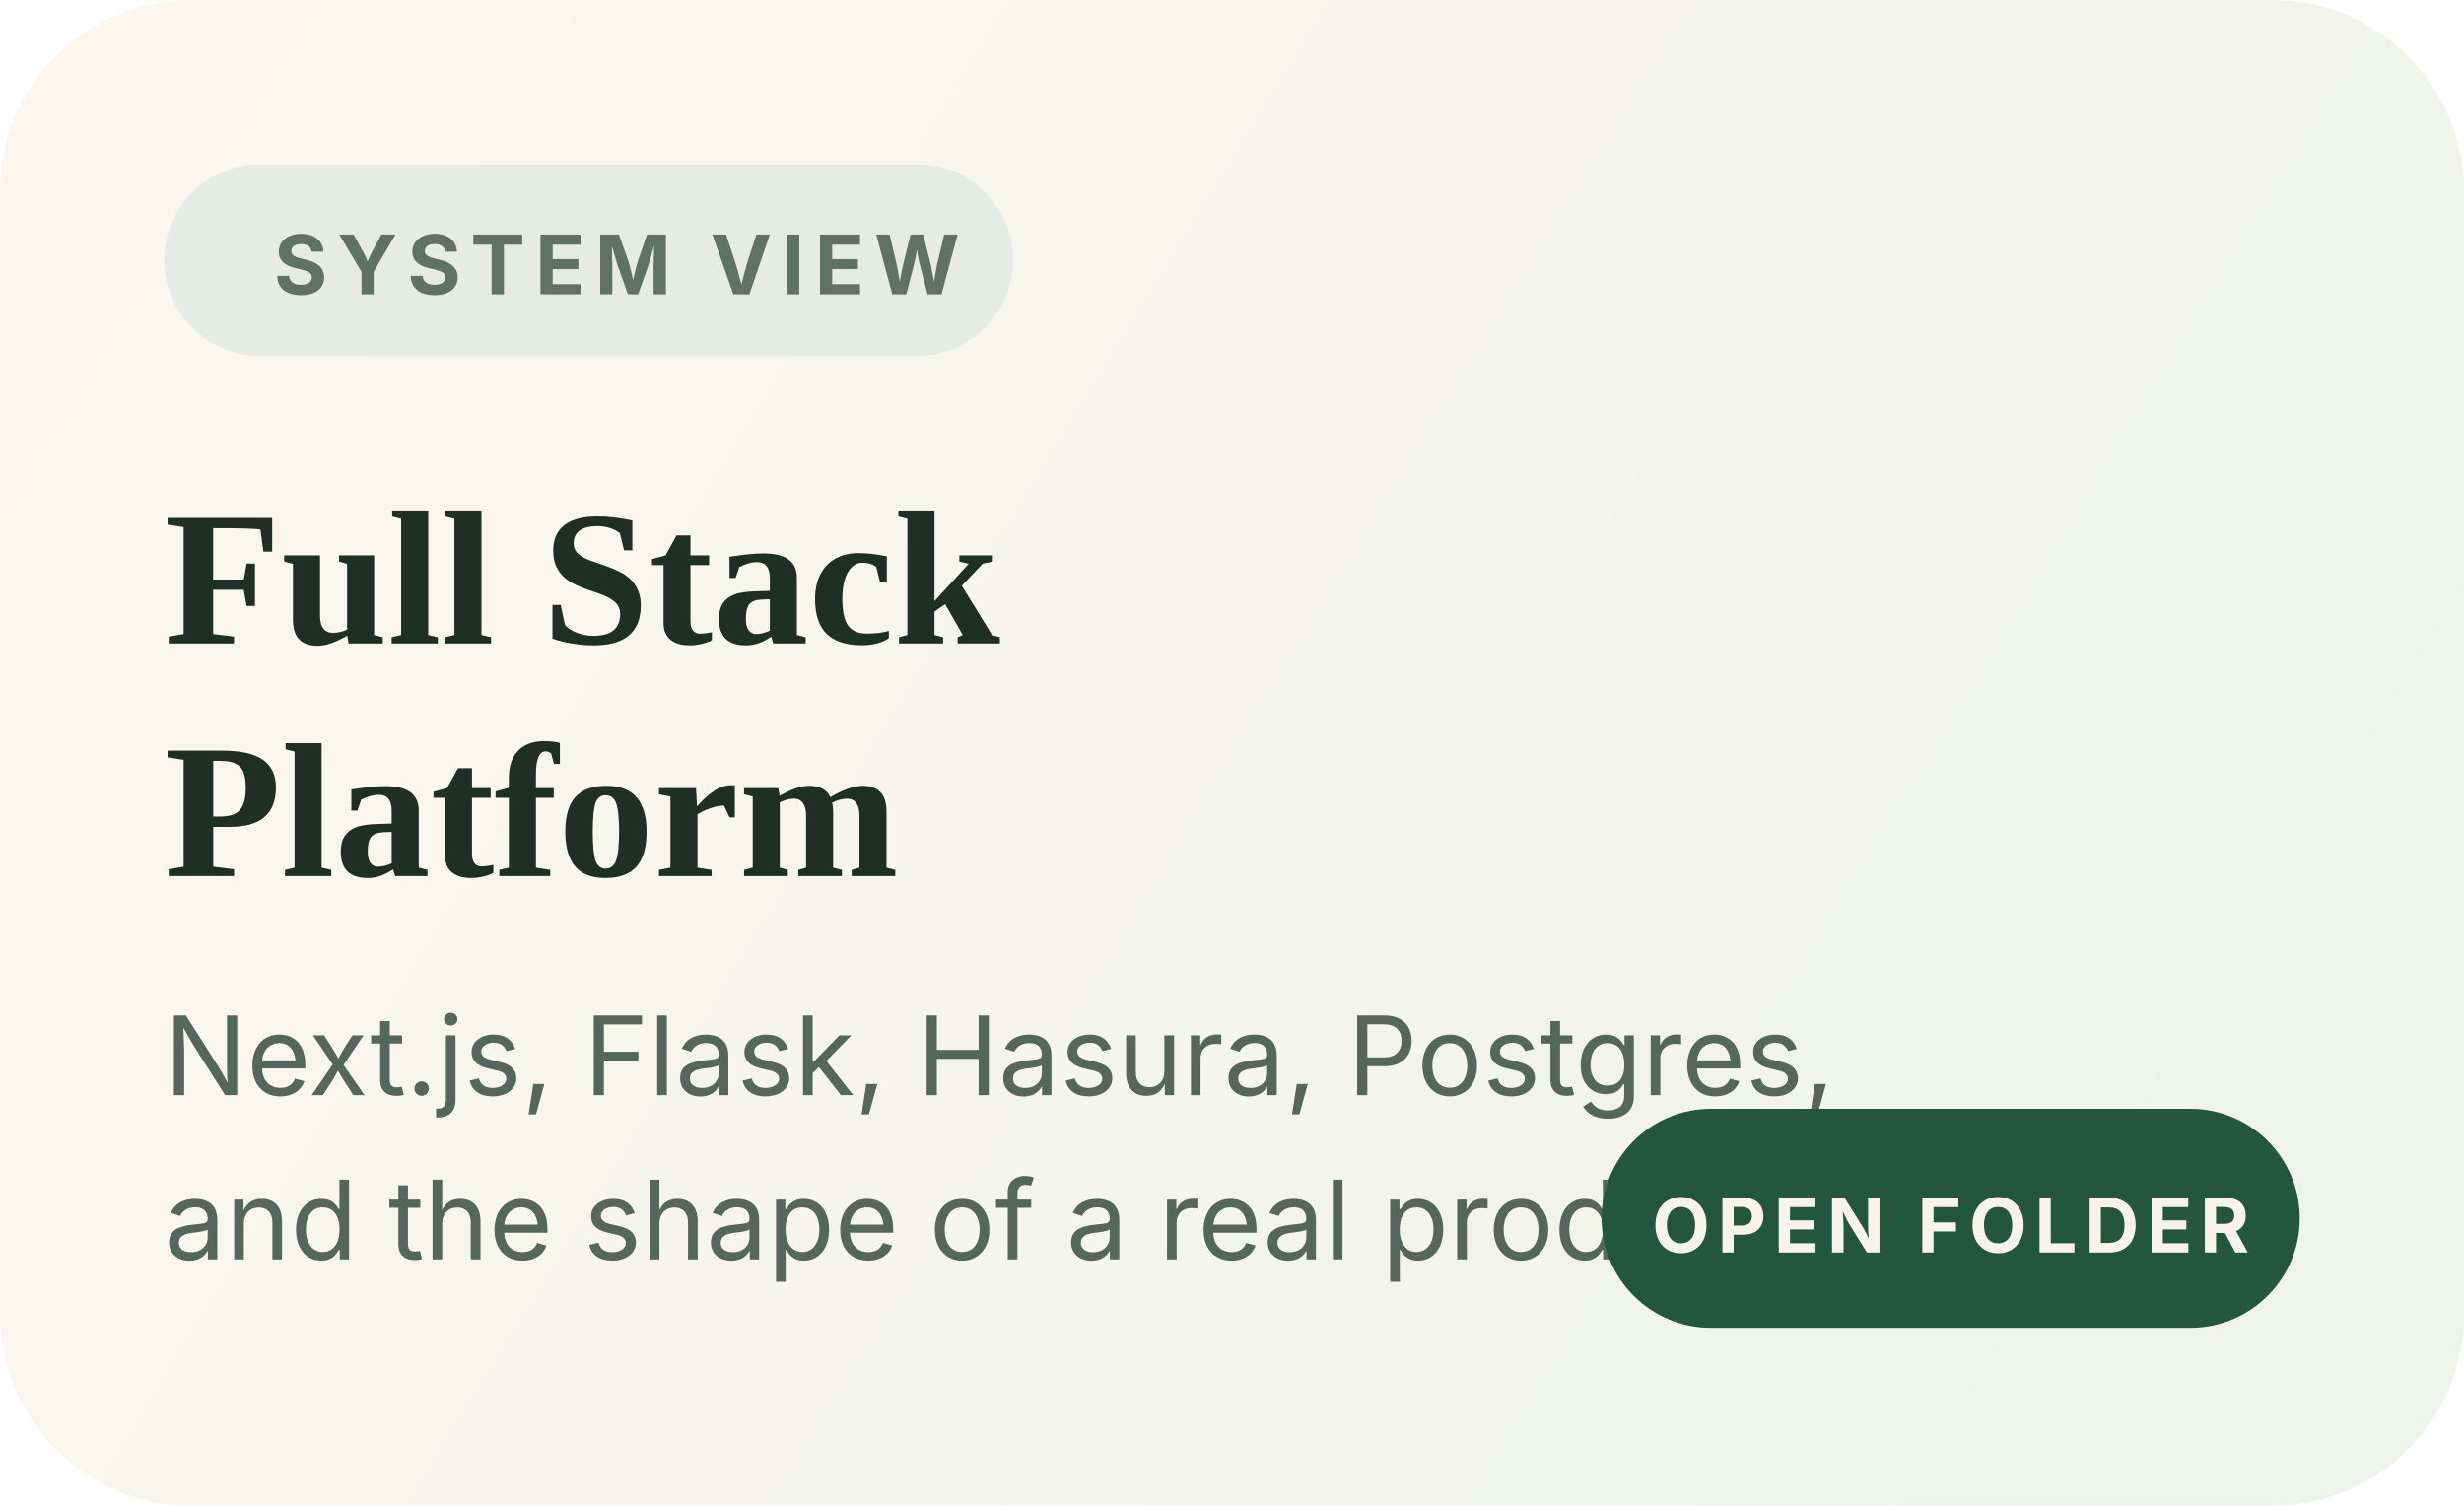
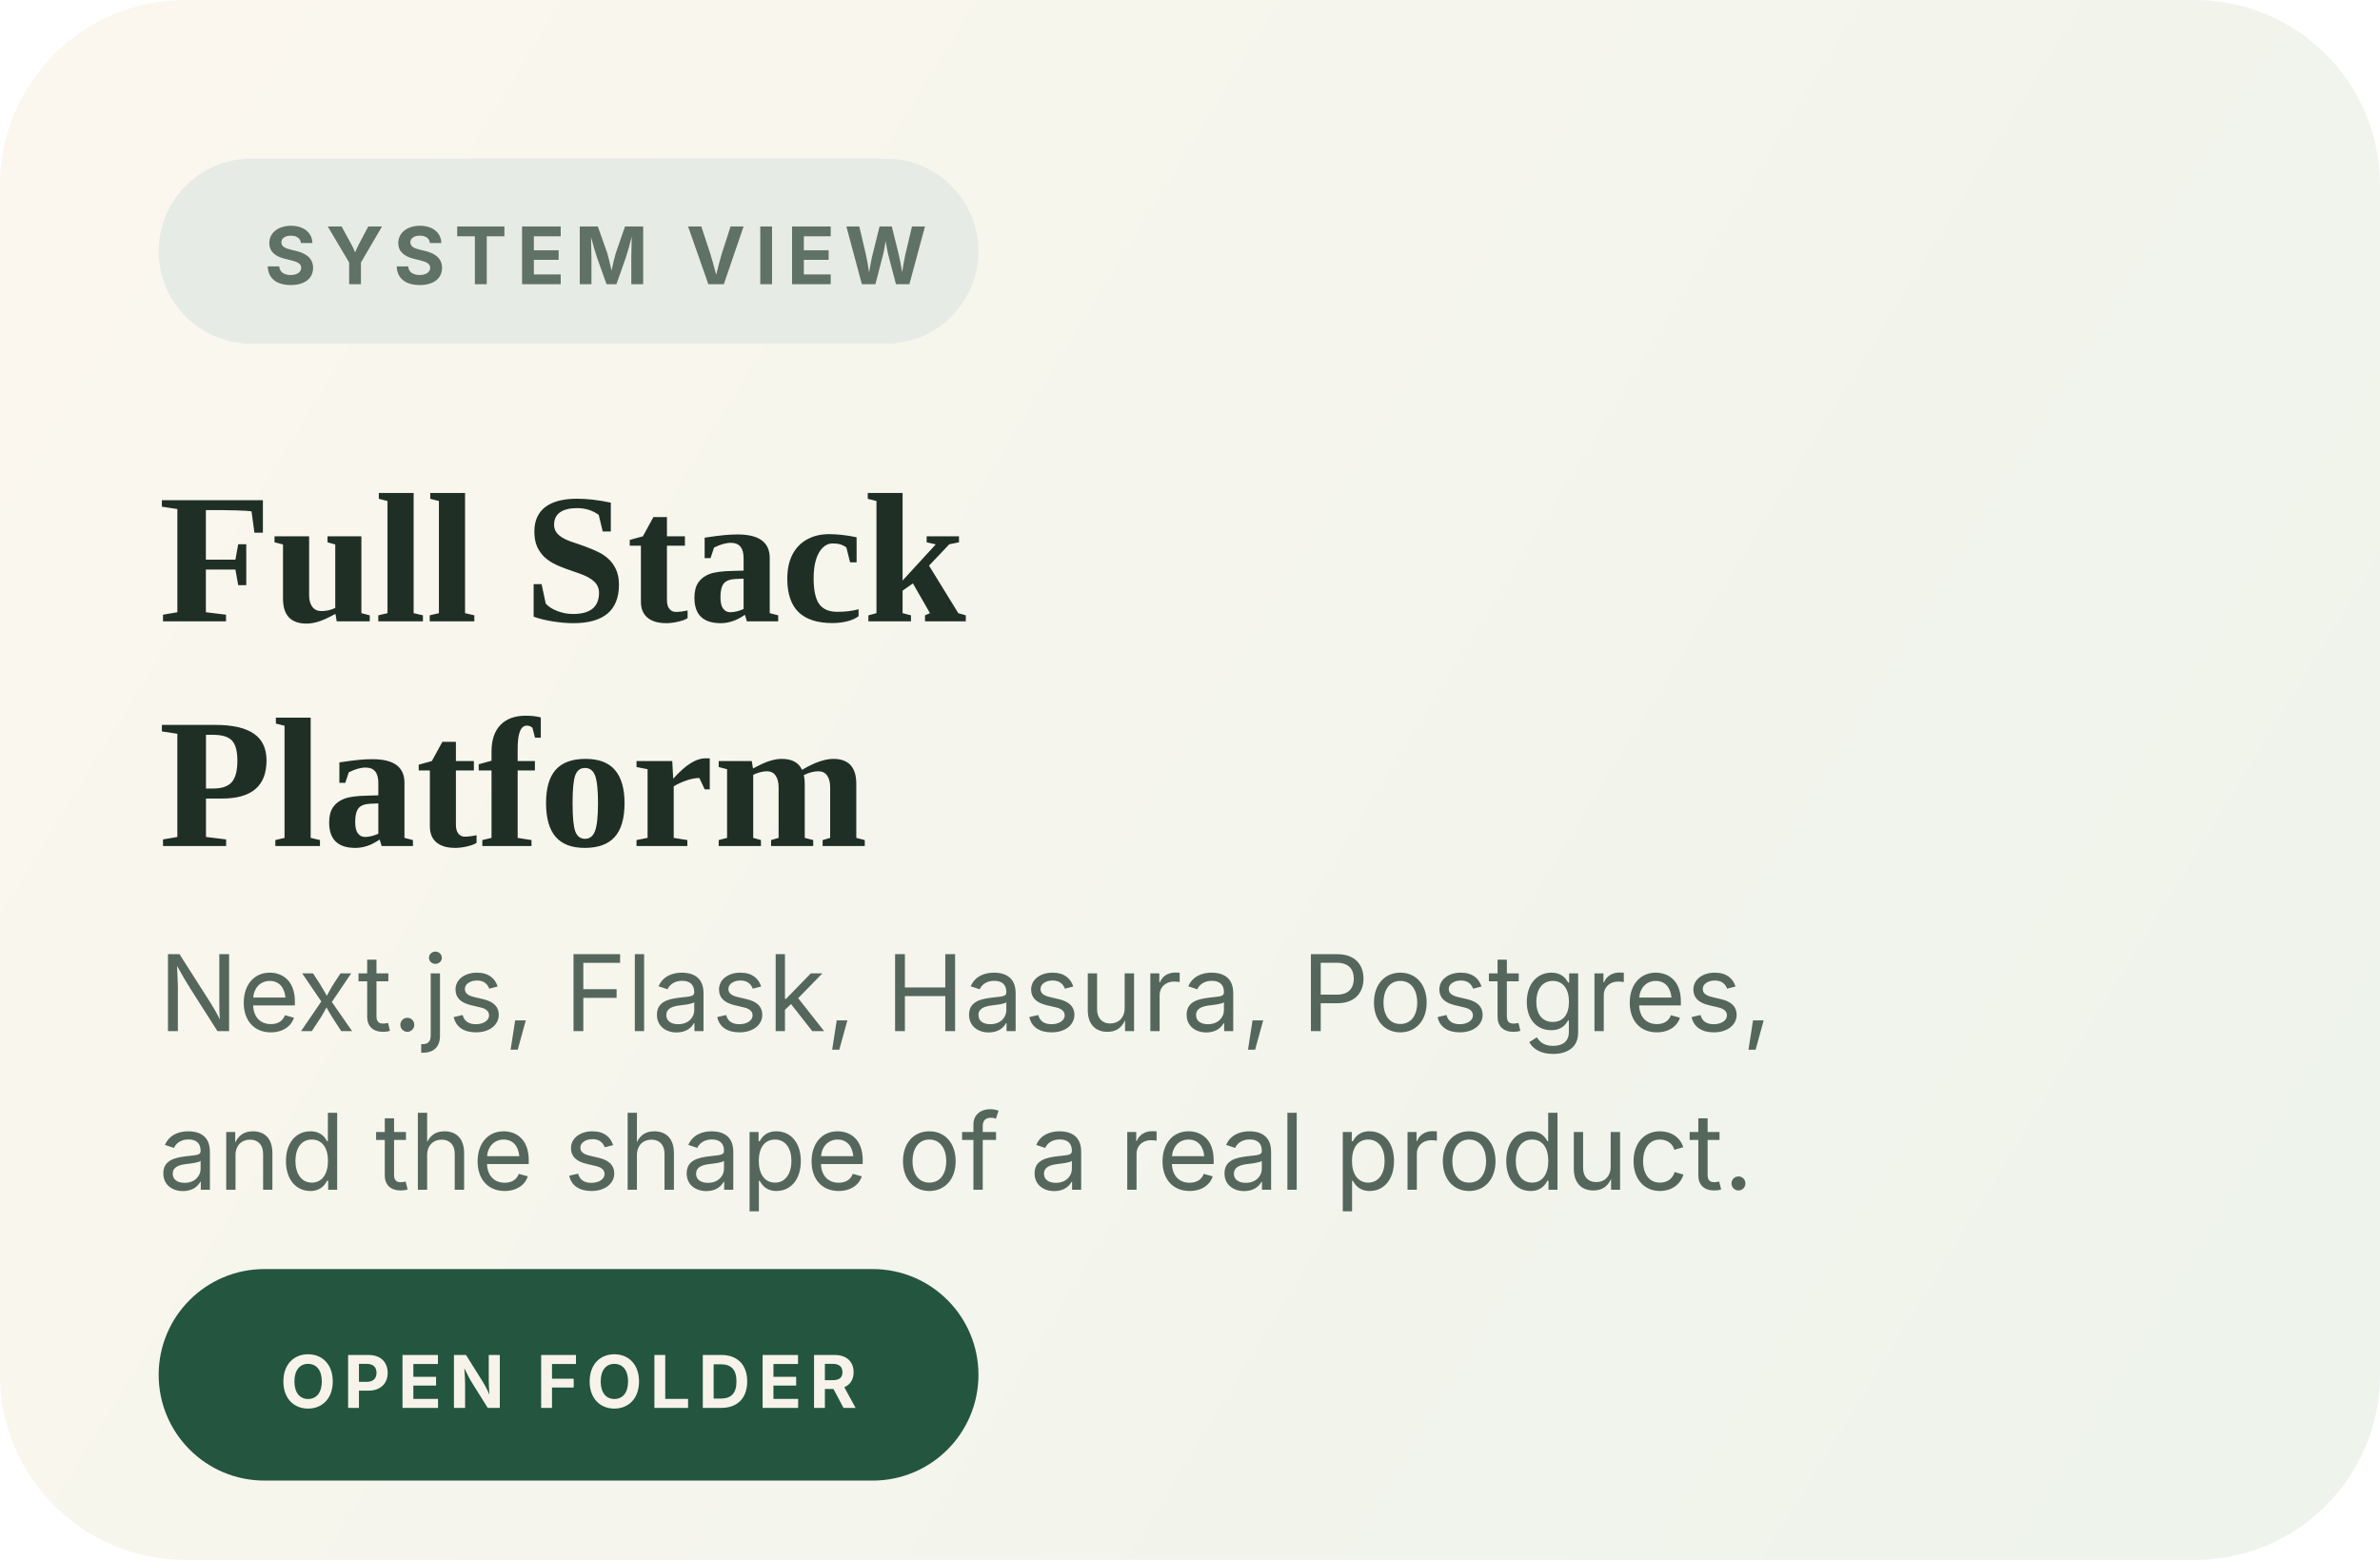
- <svg xmlns="http://www.w3.org/2000/svg" width="360" height="220" viewBox="0 0 360 220" fill="none" role="img" aria-labelledby="title desc">
+ <svg xmlns="http://www.w3.org/2000/svg" width="360" height="236" viewBox="0 0 360 236" fill="none" role="img" aria-labelledby="title desc">
  <defs>
    <linearGradient id="bg" x1="22" y1="14" x2="338" y2="208" gradientUnits="userSpaceOnUse">
      <stop stop-color="#FBF7EE" />
      <stop offset="1" stop-color="#EEF3EB" />
    </linearGradient>
  </defs>
-   <rect width="360" height="220" rx="28" fill="url(#bg)" />
+   <rect width="360" height="236" rx="28" fill="url(#bg)" />
  <rect x="24" y="24" width="124" height="28" rx="14" fill="#E6ECE5" />
  <text x="40" y="43" fill="#607166" font-family="Inter, Arial, sans-serif" font-size="12" font-weight="700" letter-spacing="0.12em">SYSTEM VIEW</text>
  <text x="24" y="94" fill="#1F2F26" font-family="Georgia, 'Times New Roman', serif" font-size="28" font-weight="700">Full Stack</text>
  <text x="24" y="128" fill="#1F2F26" font-family="Georgia, 'Times New Roman', serif" font-size="28" font-weight="700">Platform</text>
-   <text x="24" y="160" fill="#55675C" font-family="Inter, Arial, sans-serif" font-size="16">Next.js, Flask, Hasura, Postgres,</text>
-   <text x="24" y="184" fill="#55675C" font-family="Inter, Arial, sans-serif" font-size="16">and the shape of a real product.</text>
-   <rect x="234" y="162" width="102" height="32" rx="16" fill="#24553F" />
-   <text x="285" y="183" fill="#F7F3EA" font-family="Inter, Arial, sans-serif" font-size="11" font-weight="700" text-anchor="middle" letter-spacing="0.1em">OPEN FOLDER</text>
+   <text x="24" y="156" fill="#55675C" font-family="Inter, Arial, sans-serif" font-size="16">Next.js, Flask, Hasura, Postgres,</text>
+   <text x="24" y="180" fill="#55675C" font-family="Inter, Arial, sans-serif" font-size="16">and the shape of a real product.</text>
+   <rect x="24" y="192" width="124" height="32" rx="16" fill="#24553F" />
+   <text x="86" y="213" fill="#F7F3EA" font-family="Inter, Arial, sans-serif" font-size="11" font-weight="700" text-anchor="middle" letter-spacing="0.1em">OPEN FOLDER</text>
</svg>
